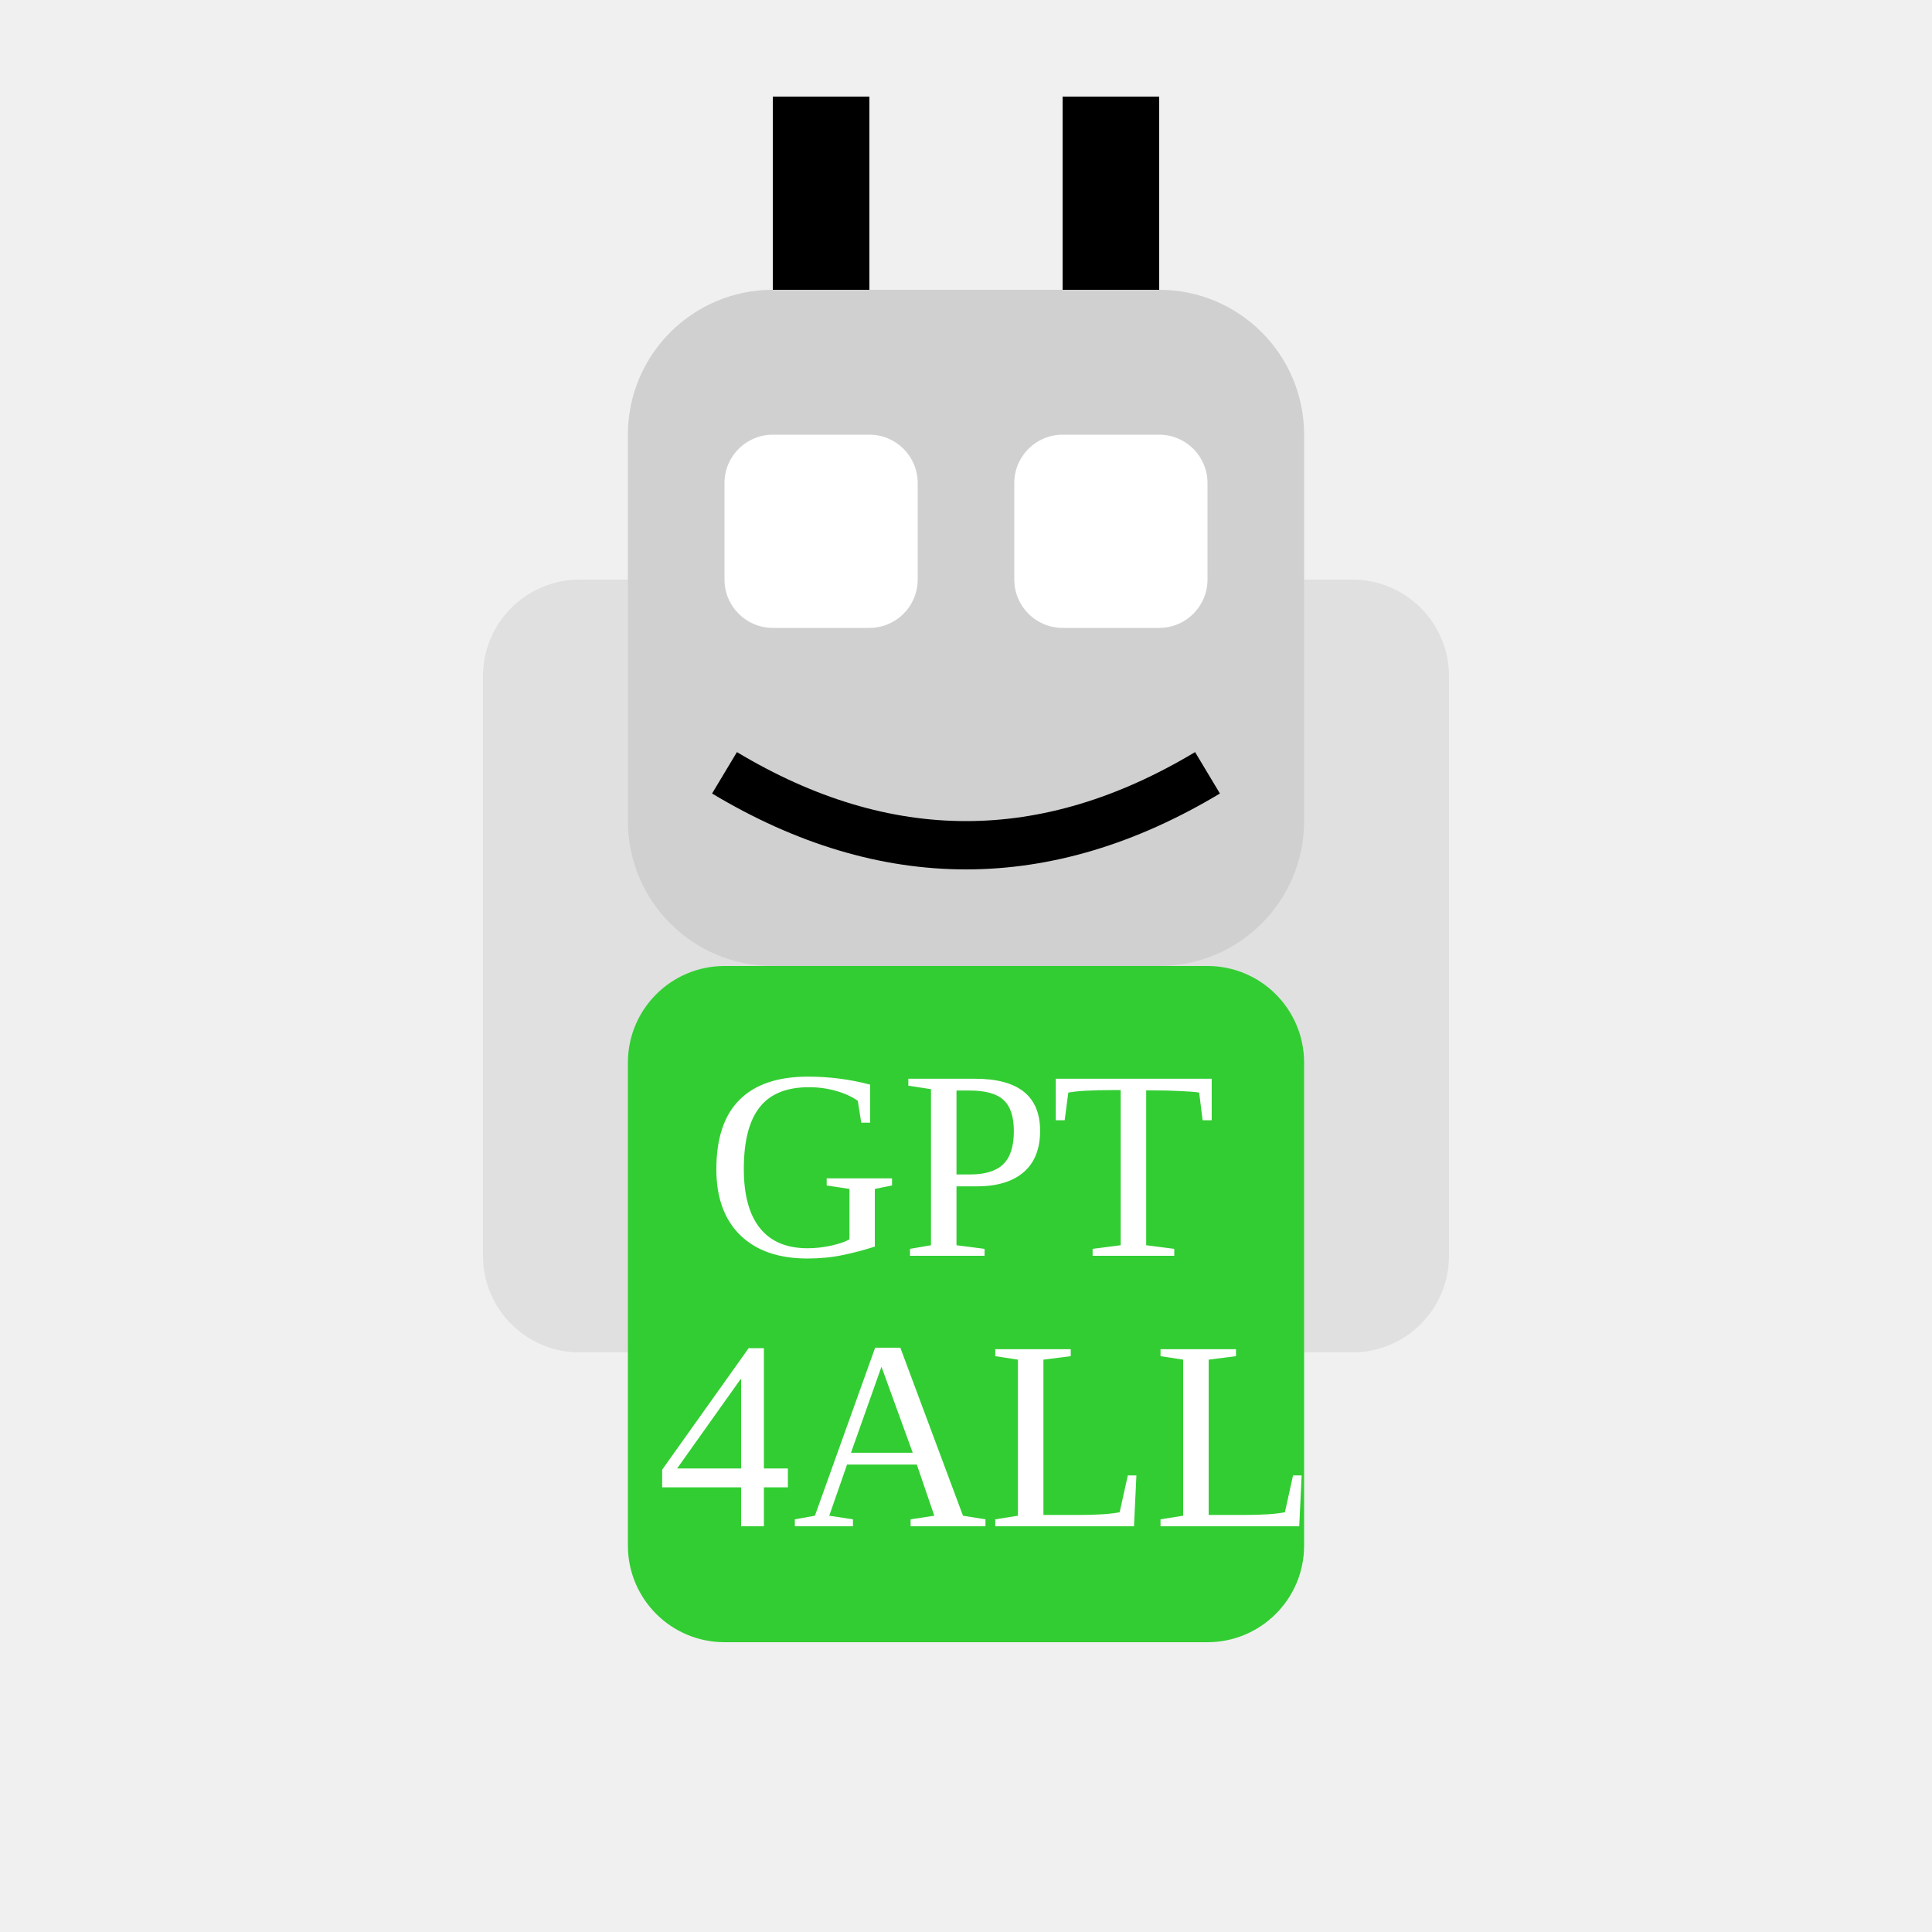
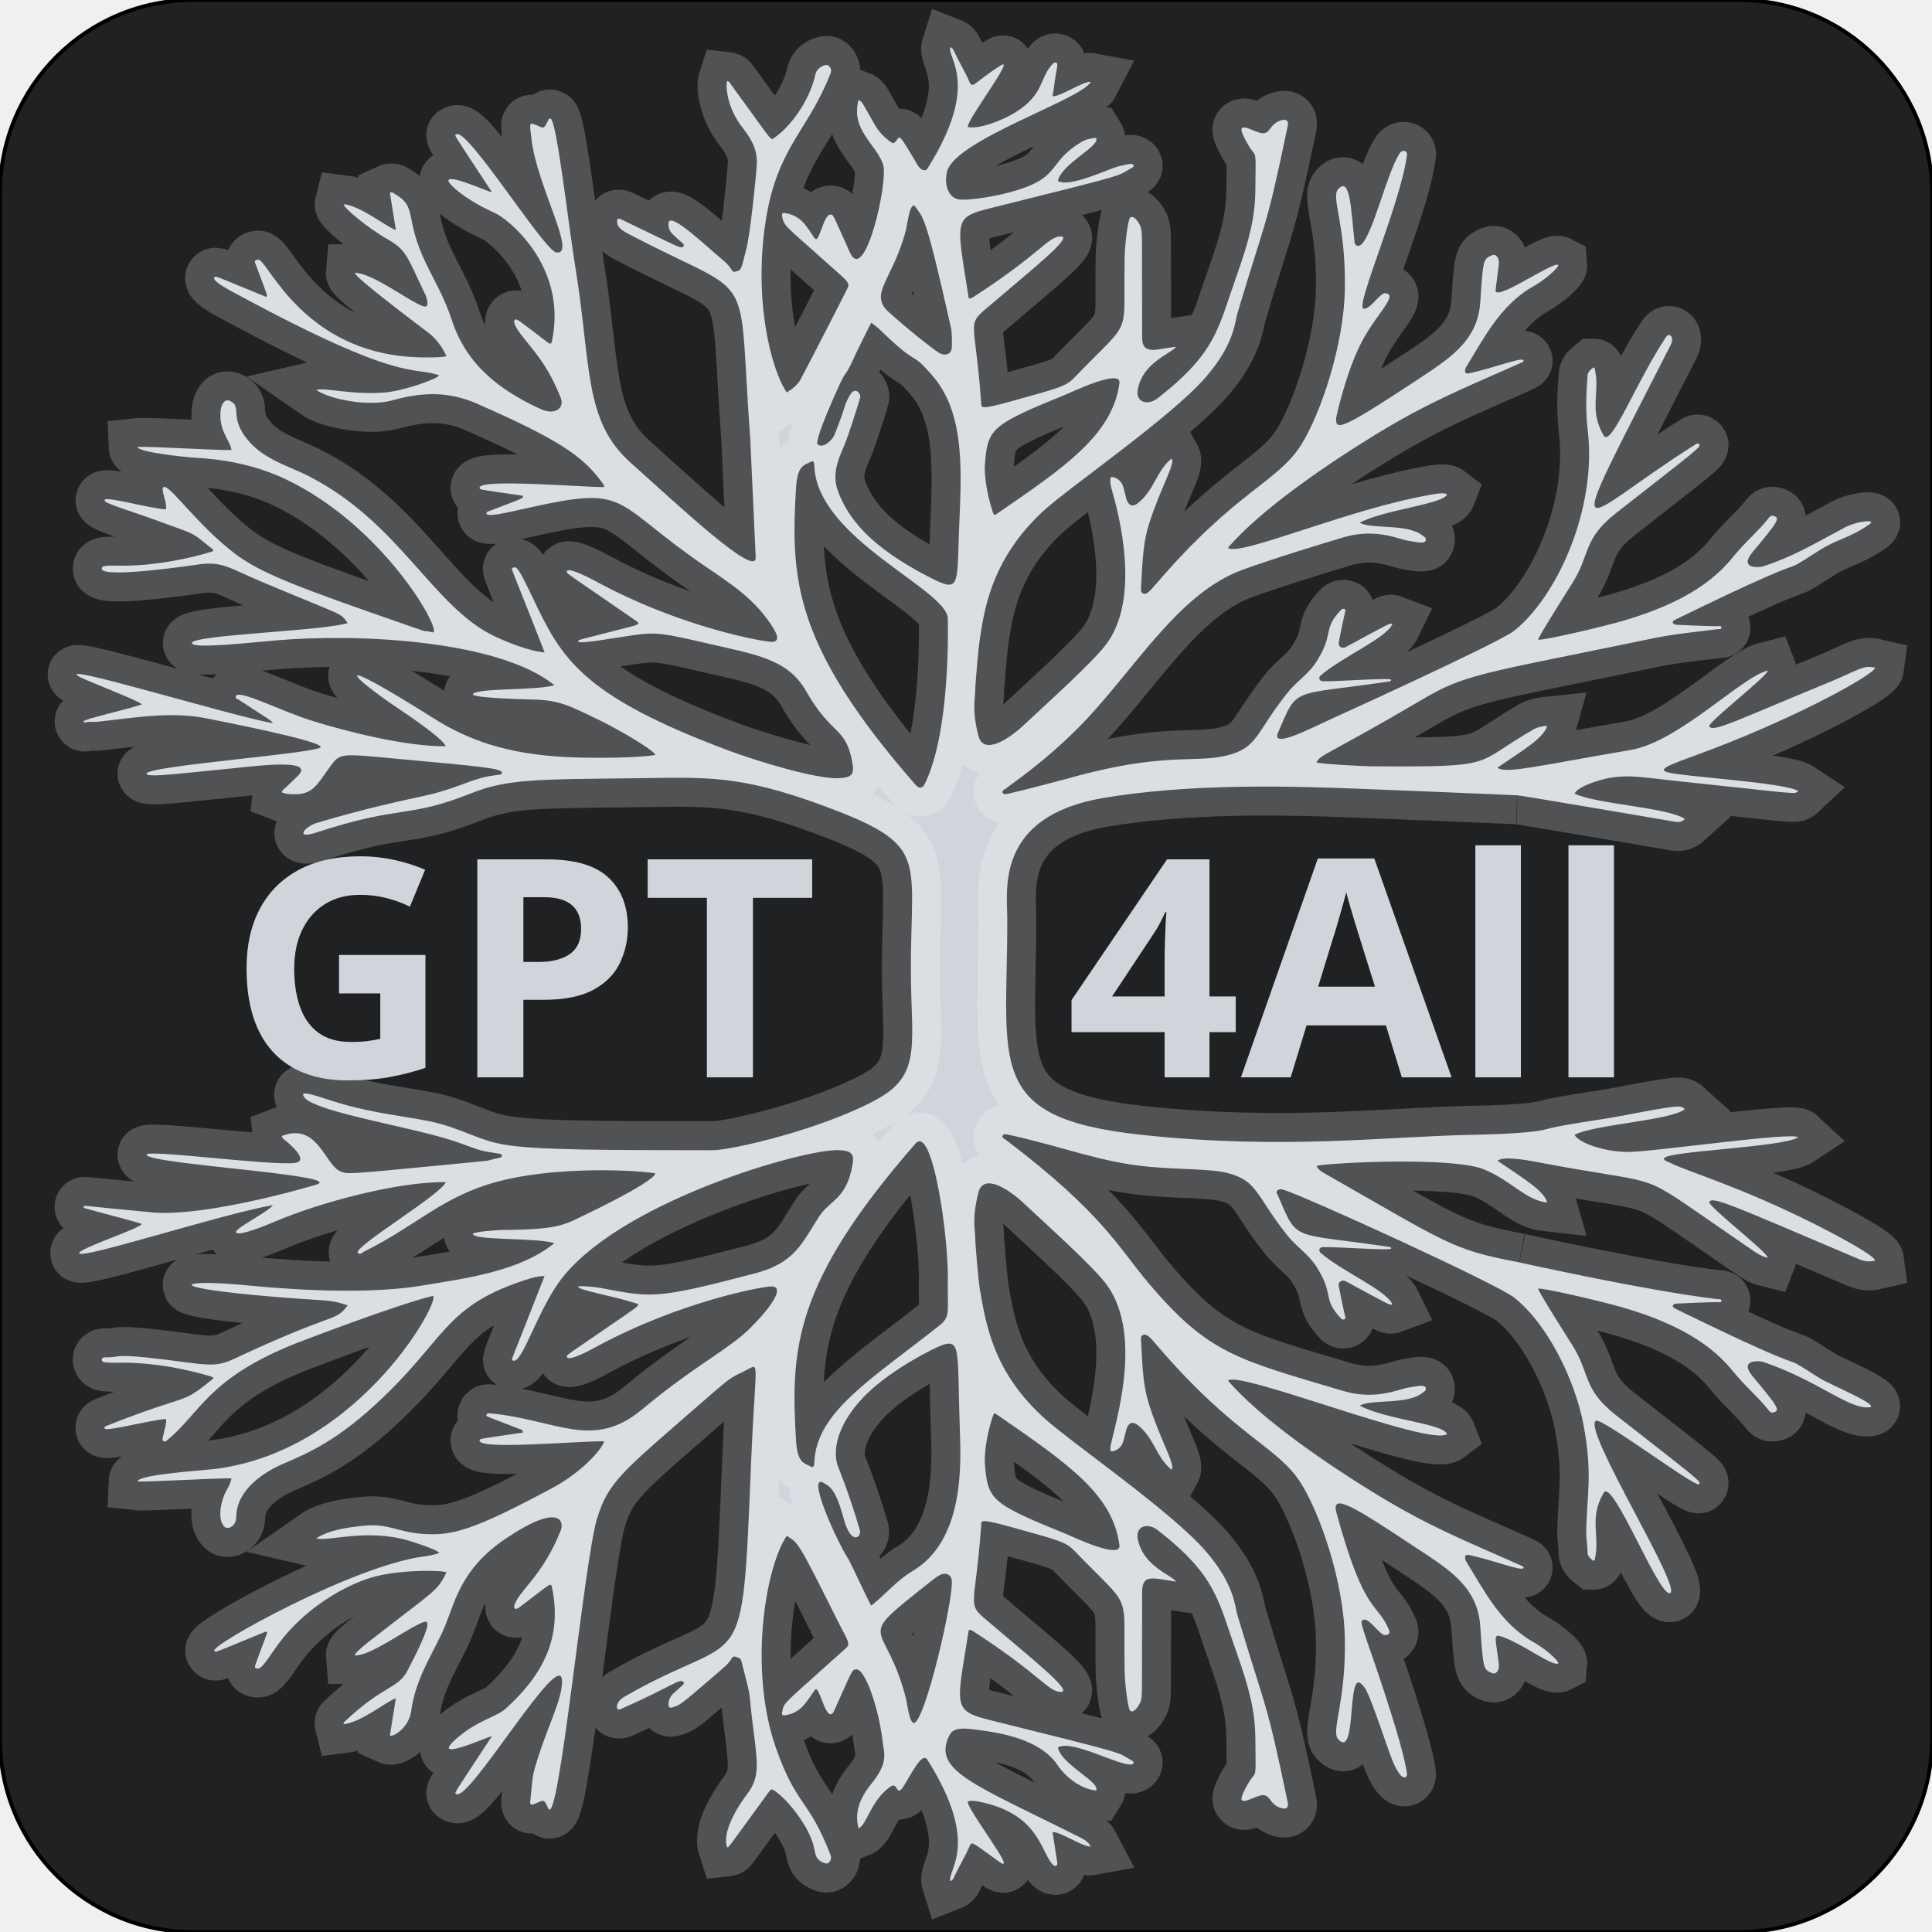
- <svg xmlns="http://www.w3.org/2000/svg" viewBox="0 0 200 200">
-   <rect x="50" y="60" width="100" height="80" fill="#E0E0E0" rx="10" ry="10" />
-   <rect x="65" y="30" width="70" height="70" fill="#D0D0D0" rx="15" ry="15" />
-   <rect x="75" y="45" width="20" height="20" fill="#FFFFFF" rx="5" ry="5" />
-   <rect x="105" y="45" width="20" height="20" fill="#FFFFFF" rx="5" ry="5" />
-   <path d="M75 80 Q100 95, 125 80" fill="none" stroke="#000000" stroke-width="5" />
-   <rect x="80" y="10" width="10" height="20" fill="#000000" />
-   <rect x="110" y="10" width="10" height="20" fill="#000000" />
-   <rect x="65" y="100" width="70" height="70" fill="#32CD32" rx="10" ry="10" />
-   <g transform="translate(68,130)">
-     <text x="5" y="0" font-size="28" fill="#FFFFFF">GPT</text>
-     <text x="0" y="28" font-size="28" fill="#FFFFFF">4ALL</text>
-   </g>
+ <svg xmlns="http://www.w3.org/2000/svg" viewBox="0 0 500 500" style="background: transparent">
+   <rect style="stroke: rgb(0, 0, 0); fill: rgb(32, 33, 35);" x="0" y="0" width="500" height="500" rx="50" ry="50" />
+   <path d="M 481.273 325.941 C 482.527 326.473 483.863 326.583 485.279 326.253 C 485.056 324.525 470.302 317.126 469.449 316.699 C 449.882 306.93 437.696 303.555 432.501 301.064 C 431.182 300.432 430.615 300.358 430.628 299.847 C 430.676 297.888 461.406 296.968 465.383 294.328 C 463.869 292.907 429.145 297.922 421.896 298.116 C 415.735 298.282 408.482 295.812 407.503 293.682 C 412.903 290.953 432.011 290.043 436.048 287.081 C 434.932 286.075 435.499 285.75 419.428 288.821 C 414.011 289.858 404.512 291.015 399.863 292.31 C 395.805 293.443 382.096 293.662 381.752 293.667 C 358.867 294.074 332.331 297.669 295.327 293.686 C 254.506 289.294 260.786 275.277 260.678 237.564 C 260.659 230.387 257.537 211.239 285.638 206.499 C 307.198 202.862 331.587 203.55 340.111 203.742 C 349.891 203.963 393.068 205.837 392.738 205.825 C 393.567 205.854 433.39 212.639 433.722 212.699 C 434.622 212.855 435.354 212.603 436.048 211.976 C 431.913 208.945 412.934 208.121 407.503 205.374 C 408.24 203.768 412.227 202.462 414.047 201.924 C 420.129 200.123 425.27 201.205 431.447 201.855 C 465.842 205.473 464.36 205.687 465.383 204.729 C 461.994 202.478 434.95 200.999 431.348 199.804 C 428.519 198.866 434.101 197.307 443.155 193.857 C 465.901 185.191 485.053 174.551 485.279 172.804 C 482.1 172.062 481.128 173.38 472.861 176.779 C 449.43 186.414 443.212 189.68 442.362 187.969 C 441.871 186.978 457.898 174.622 457.47 173.54 C 450.67 175.218 434.496 191.955 422.039 194.088 C 397.269 198.327 389.262 200.37 387.573 198.632 C 394.202 194.102 399.539 191.01 400.425 187.826 C 399.1 187.966 397.984 188.139 396.978 188.71 C 380.872 197.912 388.323 198.531 354.91 198.317 C 353.002 198.303 343.185 197.833 340.717 197.349 C 341.615 195.224 343.592 195.449 368.533 180.772 C 378.689 174.793 383.637 174.239 419.619 166.889 C 431.478 164.466 429.737 164.586 444.435 162.841 C 444.846 162.792 445.539 162.941 445.501 162.398 C 445.462 161.864 444.77 162.052 444.363 162.061 C 442.911 162.099 433.827 161.708 433.68 161.674 C 432.89 161.483 432.508 160.891 433.52 160.395 C 474.402 140.389 457.848 150.732 470.836 142.438 C 475.532 139.438 478.452 139.425 483.872 135.647 C 485.738 134.344 480.576 134.798 477.303 136.576 C 467.584 141.851 463.556 144.119 456.553 146.507 C 455.205 146.967 449.952 147.264 453.542 142.93 C 459.916 135.24 460.99 133.933 458.886 133.507 C 458.241 133.378 457.95 133.799 457.675 134.146 C 454.956 137.583 451.71 140.195 448.244 144.464 C 441.51 152.763 430.945 157.459 420.067 160.656 C 414.662 162.245 399.015 165.884 398.063 165.536 C 398.075 164.866 406.395 151.747 406.763 151.178 C 411.645 143.593 409.496 139.637 418.257 132.771 C 439.361 116.228 440.436 115.624 439.697 114.931 C 439.267 114.525 438.752 115.04 438.382 115.276 C 407.841 134.596 402.831 147.155 432.36 89.304 C 433.439 87.188 432.011 85.935 431.151 87.23 C 423.392 98.909 416.919 115.997 415.02 112.702 C 411.112 105.925 414.174 101.84 412.727 95.462 C 412.688 95.286 412.589 95.111 412.33 95.119 C 411.334 95.894 410.828 96.509 410.845 97.357 C 410.866 98.547 410.054 104.082 410.914 111.444 C 413.309 131.889 402.841 154.525 391.853 163.253 C 387.931 166.37 344.642 186.019 344.311 186.167 C 339.271 188.455 328.911 193.888 330.729 189.662 C 335.963 177.483 333.816 180.168 359.476 176.372 C 359.798 176.323 360.08 176.266 360 175.872 C 359.022 175.407 347.419 176.328 342.428 176.317 C 341.402 176.315 341.128 175.377 341.82 174.782 C 347.523 169.887 358.54 165.306 360.364 161.514 C 359.618 161.23 360.252 161.003 348.227 167.485 C 347.382 167.94 346.266 167.341 346.461 166.314 C 348.093 157.663 348.453 157.933 348.017 157.661 C 347.699 157.463 347.31 157.572 347.068 157.825 C 342.162 162.985 345.392 163.76 340.792 171.094 C 338.567 174.642 335.672 176.155 333.073 179.447 C 324.835 189.881 325.521 193.554 317.403 195.549 C 309.244 197.556 300.975 194.527 276.705 201.383 C 276.379 201.476 265.26 204.443 261.097 205.372 C 260.569 205.489 259.773 205.751 259.473 205.158 C 259.195 204.597 259.968 204.335 260.363 204.035 C 263.351 201.767 270.358 197.021 278.853 188.553 C 292.984 174.468 304.349 153.804 321.412 147.522 C 329.132 144.683 342.599 140.574 347.619 139.077 C 356.106 136.548 362.073 139.618 364.536 139.961 C 366.216 140.196 368.604 140.839 368.946 139.972 C 369.27 139.154 368.531 138.908 368.205 138.641 C 364.268 135.404 354.88 137.033 351.904 135.275 C 358.128 131.905 373.502 130.524 374.494 127.933 C 373.73 127.351 371.068 127.903 370.588 127.983 C 349.329 131.555 320.506 144.253 317.793 141.767 C 326.319 131.778 343.981 119.829 355.531 112.753 C 369.279 104.327 377.465 101.063 392.073 94.591 C 394.199 93.648 394.496 93.576 394.254 93.221 C 393.706 92.411 386.9 95.156 380.217 96.614 C 378.823 96.919 379.032 95.626 379.525 94.834 C 383.726 88.1 388.198 78.888 396.926 74.039 C 399.589 72.56 403.359 69.41 403.28 68.551 C 401.648 67.698 386.269 78.671 387.079 74.89 C 387.079 74.89 387.885 68.497 387.885 68.496 C 388.136 66.426 386.92 65.738 386.274 66.003 C 383.722 67.049 383.86 67.195 383.085 78.275 C 382.357 88.671 374.609 93.128 365.479 99.154 C 346.649 111.576 345.621 111.355 345.798 108.164 C 345.813 107.865 348.344 96.335 352.339 88.627 C 356.189 81.201 362.053 76.287 358.5 75.879 C 357.156 75.724 354.287 80.536 352.813 79.83 C 350.831 78.878 362.726 52.055 364.138 39.907 C 364.232 39.112 362.929 38.505 362.128 39.82 C 358.738 45.375 355.406 60.318 352.324 63.252 C 351.466 64.071 350.635 63.41 350.574 62.839 C 349.639 54.226 349.442 45.529 346.321 48.941 C 344.35 51.097 348.333 57.845 348.051 74.831 C 347.818 89.016 341.922 106.847 336.773 115.067 C 330.623 124.882 319.86 126.996 299.334 150.969 C 297.185 153.482 296.616 153.899 295.856 153.585 C 295.338 153.374 295.262 153.019 295.283 152.581 C 295.701 143.609 295.989 139.863 297.483 135.252 C 300.591 125.651 304.136 120.281 303.24 118.652 C 299.2 121.907 298.756 126.913 294.42 130.266 C 292.901 131.438 291.878 130.588 291.436 128.894 C 290.723 126.141 290.702 124.442 288.397 123.581 C 287.619 123.289 287.343 123.444 287.348 124.181 C 287.35 124.908 287.411 125.629 287.621 126.35 C 291.206 138.545 294.083 156.559 286.165 166.895 C 282.53 171.639 271.179 181.821 264.965 187.641 C 261.026 191.332 254.551 195.513 253.238 190.497 C 251.499 183.87 252.355 180.791 252.368 179.097 C 252.388 176.699 253.338 166.77 253.546 165.589 C 254.571 159.688 255.724 145.14 270.409 131.897 C 277.19 125.779 302.945 108.03 311.917 97.764 C 319.479 89.109 319.581 83.319 320.211 81.203 C 327.661 56.131 327.453 60.517 333.274 32.542 C 333.544 31.245 332.879 30.715 331.499 31.149 C 327.899 32.283 329.111 35.602 325.246 34.081 C 322.312 32.923 321.899 32.725 321.354 33.264 C 320.818 33.791 323.239 38.116 324.159 39.154 C 325.184 40.308 324.947 40.654 324.881 49.14 C 324.825 56.052 323.376 61.991 320.06 71.312 C 315.198 84.972 314.891 91.111 299.666 103.017 C 296.932 105.158 293.841 104.041 294.458 100.778 C 295.812 93.578 303.483 91.372 304.339 89.722 C 298.863 90.566 298.683 90.681 297.637 90.491 C 295.841 90.163 295.59 88.933 295.584 87.015 C 295.527 59.467 295.637 60.516 295.279 59.023 C 294.866 57.299 292.817 55.031 292.253 56.767 C 291.77 58.257 291.125 63.183 291.057 66.56 C 290.616 88.208 293.532 81.632 277.977 97.79 C 275.708 100.144 273.295 100.604 261.733 103.847 C 253.35 106.197 254.011 105.415 253.937 104.388 C 252.276 80.57 249.379 84.891 257.521 77.916 C 267.701 69.191 278.114 60.969 274.387 61.187 C 271.081 61.379 269.378 65.558 251.913 76.865 C 251.581 77.08 251.268 77.298 250.717 77.215 C 247.511 56.812 246.57 56.298 256.485 53.833 C 294.082 44.487 288.723 45.738 293.042 43.358 C 293.747 42.969 293.245 42.455 292.807 42.408 C 292.437 42.368 292.109 42.479 289.753 42.979 C 287.113 43.54 276.89 48.688 273.77 46.821 C 274.754 42.317 284.947 37.758 283.643 35.679 C 282.313 35.796 280.993 36.068 279.852 36.75 C 271.272 41.871 274.603 45.632 263.487 49.138 C 257.74 50.95 251.314 51.745 248.793 51.674 C 244.894 51.562 244.378 46.856 245.141 44.259 C 247.558 36.05 279.949 25.729 282.277 21.195 C 280.518 20.865 273.729 25.436 272.407 24.843 C 272.775 23 272.88 21.188 273.225 19.395 C 273.769 16.581 273.733 16.404 273.372 16.234 C 272.762 15.947 272.379 16.595 271.91 17.163 C 269.187 20.445 269.888 24.52 263.149 28.849 C 259.084 31.463 252.819 33.558 250.447 32.839 C 250.215 31.077 262.854 14.487 259.055 16.887 C 252.037 21.324 251.769 23.181 250.881 21.14 C 249.737 18.501 248.196 16.031 246.98 13.425 C 246.774 12.984 246.627 12.48 245.961 12.217 C 245.051 15.123 253.819 21.712 240.031 43.603 C 239.44 44.542 238.176 43.86 237.612 42.919 C 232.463 34.313 233.029 35.127 231.962 36.388 C 231.281 37.192 231.156 37.219 230.296 36.588 C 228.714 35.427 227.413 34.043 226.466 32.402 C 223.15 26.687 223.243 26.288 222.195 25.89 C 220.098 33.621 226.787 37.311 228.528 42.534 C 229.983 46.891 223.827 73.867 219.976 65.374 C 215.429 55.342 215.752 55.54 214.91 55.529 C 213.266 55.506 212.252 61.615 211.224 61.909 C 210.675 61.766 210.293 60.626 208.314 58.099 C 207.101 56.551 205.452 55.55 203.384 55.176 C 202.48 55.012 202.262 55.213 202.423 56.024 C 202.946 58.662 203.195 58.319 213.99 68.027 C 219.238 72.745 220.211 73.115 219.205 74.855 C 219.205 74.855 212.735 87.659 207.269 98.053 C 206.447 99.612 205.131 100.611 203.61 101.577 C 199.505 95.528 194.934 77.496 198.206 56.882 C 201.202 37.988 209.178 33.857 214.976 18.911 C 215.266 18.164 215.003 17.575 214.48 17.02 C 213.842 16.344 211.438 17.401 211.047 19.186 C 209.483 26.349 204.374 32.877 200.551 35.545 C 199.265 36.441 200.547 37.395 189.182 21.885 C 188.931 21.537 188.782 21.045 188.158 20.974 C 187.777 22.145 188.054 27.805 192.17 33.037 C 194.594 36.118 196.071 38.897 195.848 42.666 C 195.658 45.914 194.169 60.386 193.212 64.174 C 191.644 70.377 191.915 69.817 190.261 70.308 C 189.217 70.618 189.828 69.526 186.824 67.075 C 183.04 63.985 173.247 54.51 173.026 57.721 C 172.869 59.997 174.035 60.532 176.539 62.849 C 176.772 63.066 177.145 63.272 176.912 63.652 C 176.352 64.564 176.386 64.255 162.26 57.504 C 160.481 56.652 159.716 56.094 159.698 57.215 C 159.666 59.222 161.474 59.929 165.017 61.758 C 196.283 77.89 190.81 68.401 194.157 113.435 C 194.157 113.435 195.576 144.255 195.576 144.255 C 195.795 149.94 174.564 129.845 163.295 119.827 C 150.932 108.837 153.124 94.854 148.836 68.731 C 147.152 58.494 144.073 31.097 142.476 30.683 C 142.004 30.562 141.918 31.057 141.421 32.022 C 140.536 33.732 140.272 32.839 138.261 32.162 C 136.886 31.702 137.123 32.239 137.527 35.871 C 138.889 48.109 149.435 66.037 143.999 65.348 C 140.85 64.951 120.919 32.894 118.072 34.772 C 117.573 35.102 116.82 33.767 127.316 49.735 C 125.687 49.416 116.944 45.328 116.072 46.597 C 115.613 47.26 120.123 51.61 128.299 55.231 C 131.013 56.436 146.838 68.465 142.9 87.998 C 142.674 89.129 142.491 89.182 141.544 88.467 C 133.664 82.506 133.839 82.426 133.277 82.775 C 132.298 83.389 134.824 86.598 135.417 87.33 C 138.964 91.715 142.052 95.259 145.137 103.016 C 146.113 105.472 143.79 107.633 139.908 105.856 C 128.767 100.766 120.587 93.996 116.99 82.983 C 115.007 76.91 112.192 72.251 110.25 68.19 C 104.355 55.873 108.361 53.72 101.89 50.007 C 101.65 49.867 101.395 49.662 100.898 49.889 C 101.402 53.006 101.913 56.176 102.454 59.548 C 100.08 58.755 93.543 53.384 88.952 52.829 C 88.735 53.689 95.48 59.193 100.089 61.796 C 105.366 64.778 105.24 66.234 110.175 76.471 C 110.316 76.768 111.431 79.882 109.552 79.269 C 106.02 78.121 96.335 70.555 91.832 70.631 C 91.74 71.717 108.351 84.205 110.693 85.973 C 112.919 87.65 114.392 89.752 115.54 92.117 C 114.882 92.621 109.029 92.495 108.176 92.469 C 81.131 91.613 71.111 71.399 67.722 67.787 C 67.33 67.369 66.942 67.01 66.328 67.295 C 65.683 67.597 66.044 68.067 66.196 68.483 C 69.389 77.118 69.325 76.476 68.847 76.827 C 55.363 71.309 55.855 71.322 55.468 71.817 C 54.749 72.741 60.154 75.502 60.81 75.858 C 104.333 99.436 106.573 94.668 113.667 97.13 C 113.27 98.028 104.472 101.211 99.442 101.588 C 90.75 102.241 84.582 100.26 81.836 100.906 C 85.452 103.434 95.478 105.296 101.547 103.606 C 108.927 101.55 115.815 101.117 123.473 104.48 C 144.227 113.597 150.718 117.922 155.682 124.698 C 155.974 125.099 156.371 125.462 156.317 126.054 C 150.124 126.054 124.18 123.844 124.121 126.199 C 124.105 126.784 123.755 126.598 135.317 128.302 C 135.387 129.049 135.828 128.723 126.477 132.309 C 126.146 132.438 125.781 132.519 125.931 132.964 C 126.316 134.089 133.696 131.995 141.888 130.331 C 162.724 126.1 159.718 131.001 182.595 146.623 C 188.731 150.811 195.848 155.249 200.353 162.942 C 201.253 164.482 201.7 166.028 199.78 166.127 C 198.485 166.195 177.122 162.797 154.555 150.631 C 145.431 145.713 146.584 148.135 146.925 148.404 C 148.188 149.398 147.24 148.703 164.765 160.783 C 165.877 161.549 164.716 161.795 161.754 162.56 C 148.999 165.856 149.597 165.51 149.619 166.047 C 150.297 166.735 158.051 165.192 164.524 164.3 C 170.045 163.539 172.319 164.031 182.691 166.432 C 195.434 169.383 203.837 170.451 208.613 178.859 C 215.393 190.784 218.979 187.794 220.65 197.74 C 221.113 200.491 220.283 201.226 217.201 201.394 C 211.017 201.733 194.686 196.522 188.895 194.363 C 150.141 179.917 145.257 170.21 137.884 154.726 C 134.153 146.894 133.701 146.474 132.715 146.954 C 132.122 147.241 131.92 145.696 140.947 168.848 C 137.221 168.593 131.26 166.216 128.129 164.735 C 111.895 157.066 103.592 135.232 79.669 123.107 C 74.653 120.565 68.467 118.981 64.265 114.035 C 59.096 107.957 62.86 105.177 59.404 103.714 C 58.094 103.162 57.284 104.74 57.126 106.048 C 56.486 111.422 59.349 113.542 59.924 116.46 C 56.024 116.581 37.87 115.426 35.61 115.672 C 35.664 117.065 48.473 118.307 49.135 118.356 C 52.505 118.617 63.13 118.854 74.038 124.067 C 99.934 136.442 115.05 164.414 111.881 163.642 C 108.271 162.759 112.896 164.423 105.31 161.782 C 77.333 152.039 67.558 148.481 60.591 143.123 C 50.855 135.637 43.941 125.409 42.378 126.041 C 41.387 126.442 43.41 130.288 42.92 131.83 C 38.125 131.466 27.516 128.389 27.083 129.366 C 26.691 130.259 31.579 131.38 43.521 135.768 C 50.841 138.457 49.597 137.74 54.856 142.019 C 55.034 142.165 55.287 142.265 55.185 142.586 C 54.635 142.939 42.486 146.606 31.042 146.387 C 26.87 146.308 26.35 146.482 26.344 147.174 C 26.322 149.816 50.078 146.266 51.507 146.062 C 57.568 145.188 59.751 147.215 67.577 150.505 C 90.24 160.026 87.774 158.381 89.996 161.245 C 83.329 163.325 49.717 164.305 49.657 166.416 C 49.611 168.015 64.663 166.301 71.7 165.708 C 93.19 163.894 129.14 165.745 143.47 177.316 C 138.971 178.796 122.77 177.952 122.354 179.722 C 123.021 180.725 136.518 180.993 138.551 181.059 C 144.867 181.266 147.5 182.673 155.49 186.565 C 159.968 188.75 169.356 194.156 169.605 195.4 C 162.257 196.45 149.228 196.078 146.335 195.925 C 131.243 195.121 121.22 191.568 112.271 185.925 C 84.662 168.514 90.045 174.598 103.306 183.51 C 104.867 184.558 114.719 191.146 115.355 193.123 C 105.099 193.251 89.506 189.266 80.817 186.556 C 72.753 184.041 62.063 178.463 61.094 180.084 C 60.708 180.732 61.41 180.847 61.761 181.078 C 69.853 186.387 69.887 186.161 70.638 187.179 C 59.552 185.199 12.467 170.791 20.816 175.282 C 22.776 176.336 36.711 181.631 36.657 182.316 C 33.037 183.593 21.581 186.119 21.626 186.702 C 21.641 186.913 21.861 187.04 22.055 186.985 C 23.186 186.669 24.352 186.896 25.497 186.77 C 35.132 185.696 44.6 184.058 53.589 185.943 C 55.376 186.317 83.115 191.637 82.981 193.337 C 82.862 194.905 37.757 198.206 37.916 200.238 C 38.003 201.354 47.811 200.007 56.866 199.185 C 64.65 198.479 82.04 195.863 77.067 200.806 C 72.951 204.899 73.014 204.393 72.937 205.068 C 74.374 205.628 75.824 205.616 77.282 205.505 C 80.994 205.219 82.169 202.969 85.33 198.557 C 88.089 194.705 88.013 195.016 103.852 196.475 C 124.898 198.412 130.05 198.839 129.888 200.068 C 129.819 200.616 129.251 200.379 126.394 200.908 C 121.654 201.785 117.839 204.204 109.74 205.973 C 104.354 207.153 94.794 209.145 82.057 212.946 C 78.776 213.925 76.222 217.295 81.729 215.498 C 104.482 208.071 105.014 212.025 121.922 205.306 C 131.374 201.552 138.808 201.71 164.922 201.406 C 182.297 201.204 191.113 200.373 213.161 208.55 C 242.806 219.544 234.704 221.959 235.86 258.277 C 236.299 272.089 237.11 278.871 227.119 284.4 C 213.197 292.106 189.575 297.678 184.384 297.679 C 123.471 297.694 131.731 296.883 116.266 291.554 C 109.444 289.205 101.829 289.167 90.111 286.136 C 83.96 284.545 76.869 281.381 78.748 283.973 C 81.566 287.864 107.854 291.856 118.311 295.579 C 124.594 297.816 124.016 297.809 129.215 298.572 C 130.205 298.718 130.064 299.476 129.306 299.629 C 123.955 300.726 130.755 299.958 113.854 301.598 C 90.347 303.877 90.246 303.834 88.479 303.311 C 84.079 302.013 82.496 290.274 72.937 293.987 C 73.008 294.617 73.572 294.916 73.984 295.253 C 76.41 297.235 79.57 300.539 76.327 300.96 C 70.256 301.753 38.024 297.421 37.916 298.818 C 37.727 301.251 90.075 304.1 81.813 306.588 C 77.235 307.966 53.465 314.683 39.966 313.82 C 38.795 313.744 22.055 312.07 22.055 312.07 C 21.697 311.97 21.313 312.503 22.01 312.704 C 25.327 313.658 34.794 316.083 36.657 316.74 C 36.743 317.784 20.153 323.166 20.493 324.335 C 20.987 326.025 56.721 314.363 70.638 311.878 C 69.183 313.848 60.495 317.967 61.094 318.972 C 61.787 320.133 70.08 316.606 71.392 316.046 C 82.804 311.196 102.924 305.777 115.355 305.933 C 114.35 309.045 91.295 322.73 92.609 324.259 C 93.152 324.891 93.841 324.094 94.394 323.818 C 108.082 317.007 114.369 309.731 128.556 305.862 C 142.211 302.139 161.52 302.501 169.604 303.654 C 169.11 306.117 149.814 315.173 148.41 315.833 C 144.33 317.751 140.203 318.226 129.67 318.326 C 128.987 318.332 122.764 318.716 122.354 319.333 C 122.773 321.124 138.895 320.235 143.468 321.739 C 134.41 329.054 120.711 330.809 109.063 332.728 C 92.002 335.538 68.107 333.035 62.566 332.525 C 47.382 331.133 42.146 332.935 65.74 335.149 C 85.671 337.022 83.986 335.936 89.996 337.812 C 86.44 342.386 87.894 338.88 60.407 351.746 C 54.958 354.296 52.641 352.879 37.933 351.317 C 29.434 350.415 30.492 351.429 27.141 351.272 C 26.07 351.221 26.042 352.433 27.125 352.562 C 30.338 352.947 32.608 352.192 41.246 353.328 C 47.609 354.165 54.683 356.147 55.185 356.47 C 55.287 356.792 55.034 356.89 54.856 357.036 C 46.495 363.84 49.726 360.29 28.407 368.68 C 27.268 369.127 26.864 369.188 27.083 369.688 C 27.47 370.567 38.717 367.543 42.918 367.226 C 43.219 368.171 42.814 368.677 42.072 372.312 C 41.927 373.024 42.59 373.256 43.07 372.873 C 51.739 365.969 53.565 356.814 76.504 347.69 C 78.51 346.893 102.677 337.66 111.88 335.415 C 115.079 334.633 94.054 375.102 56.031 380.116 C 52.981 380.517 35.681 381.593 35.61 383.385 C 37.617 383.602 56.501 382.488 59.924 382.596 C 59.703 383.726 59.216 384.67 58.692 385.59 C 56.956 388.654 56.225 393.543 58.175 395.194 C 59.014 395.906 61.144 395.015 61.146 392.555 C 61.152 386.657 66.385 382.098 72.113 379.357 C 75.991 377.503 84.294 374.911 95.245 365.22 C 116.139 346.729 113.898 337.968 137.571 330.753 C 138.613 330.434 139.687 330.293 140.943 330.206 C 131.881 353.45 132.191 351.847 132.713 352.1 C 135.021 353.22 138.711 340.23 144.58 331.95 C 159.239 311.274 208.271 297.172 217.198 297.661 C 220.282 297.829 221.113 298.564 220.65 301.314 C 219.115 310.438 214.731 310.568 211.977 314.84 C 207.58 321.661 205.758 326.821 195.465 329.527 C 169.199 336.432 168.588 335.791 155.086 333.258 C 154.512 333.149 150.01 332.609 149.619 333.007 C 149.582 333.879 158.47 335.33 164.619 337.31 C 166.115 337.793 165.815 337.535 148.559 349.437 C 146.767 350.674 146.52 350.897 146.757 351.253 C 147.495 352.368 153.275 349.112 154.553 348.422 C 176.22 336.741 197.767 332.82 199.776 332.928 C 204.394 333.168 195.696 342.546 192.27 345.437 C 186.34 350.439 178.543 354.436 166.212 364.727 C 153.272 375.523 143.996 367.31 126.66 365.762 C 126.346 365.734 126.044 365.759 125.931 366.091 C 125.731 366.681 125.533 366.321 134.232 369.745 C 134.696 369.928 135.389 369.942 135.315 370.754 C 123.709 372.464 124.105 372.281 124.121 372.854 C 124.18 375.239 148.418 373 156.315 373 C 156.412 374.094 151.408 380.563 142.974 385.077 C 122.583 395.994 117.149 397.507 109.451 396.975 C 102.834 396.517 100.766 394.269 94.437 394.834 C 90.531 395.183 84.98 395.947 81.835 398.148 C 85.371 398.979 94.633 395.545 105.587 398.666 C 106.616 398.961 113.265 401.018 113.664 401.924 C 112.315 402.395 110.903 402.645 109.514 402.833 C 91.405 405.272 54.336 425.788 55.467 427.238 C 55.855 427.734 55.438 427.713 68.844 422.228 C 69.278 422.544 69.068 422.8 68.977 423.047 C 65.696 431.936 65.664 431.449 66.328 431.758 C 67.671 432.382 69.295 429.169 72.201 425.258 C 78.955 416.17 89.764 409.758 97.607 407.863 C 104.735 406.139 114.849 406.409 115.54 406.938 C 113.157 411.848 112.492 411.579 97.477 423.295 C 96.15 424.331 91.76 427.595 91.83 428.423 C 95.887 428.492 103.646 422.589 108.611 420.218 C 110.811 419.169 112.762 418.325 105.519 432.239 C 102.918 437.239 99.387 435.909 89.138 445.602 C 89.002 445.731 88.864 445.879 88.952 446.225 C 93.658 445.657 99.951 440.344 102.454 439.507 C 101.913 442.877 101.401 446.05 100.896 449.166 C 101.858 449.604 105.861 446.975 106.405 442.889 C 107.619 433.783 112.52 427.334 115.264 420.597 C 117.811 414.34 119.41 405.85 131.039 398.088 C 145.122 388.689 145.965 393.957 145.137 396.041 C 140.476 407.767 134.543 411.419 133.183 415.278 C 132.791 416.393 133.482 416.681 134.356 416.022 C 142.971 409.529 142.551 409.322 142.9 411.058 C 145.487 423.878 140.577 433.367 130.89 442.193 C 128.556 444.322 123.579 445.153 118.162 449.928 C 110.828 456.394 125.884 449.6 127.316 449.322 C 116.883 465.193 117.563 463.947 118.072 464.284 C 121.388 466.469 145.127 426.003 145.443 434.945 C 145.622 439.938 141.308 447.316 138.317 457.902 C 137.667 460.202 137.483 464.161 137.227 466.186 C 137.05 467.61 138.176 466.911 139.483 466.361 C 140.898 465.765 140.881 465.905 141.909 468.034 C 144.571 473.535 151.102 404.438 154.478 393.132 C 157.378 383.428 161.249 380.724 181.519 363.055 C 190.767 354.993 188.675 356.966 194.257 354.011 C 196.522 352.81 195.346 355.175 194.384 378.36 C 191.957 436.942 193.063 420.847 161.509 439.174 C 159.119 440.563 159.33 442.895 160.52 442.368 C 174.305 436.284 176.103 434.084 176.912 435.404 C 177.207 435.885 176.779 435.897 174.089 438.44 C 172.889 439.574 172.426 442.367 173.905 441.903 C 176.137 441.201 175.901 441.359 183.987 434.436 C 187.671 431.281 188.335 430.747 189.172 429.495 C 189.404 429.141 189.602 428.551 190.261 428.749 C 190.905 428.939 191.651 429.047 191.856 429.83 C 194.798 441.171 193.474 435.885 194.933 447.249 C 196.115 456.437 196.501 459.52 193.953 463.479 C 193.681 463.903 186.442 472.843 188.158 478.081 C 188.715 478.018 187.788 479.097 198.681 464.154 C 199.625 462.858 199.709 462.923 200.554 463.509 C 204.172 466.037 209.299 472.746 210.535 477.592 C 211.179 480.115 210.862 481.332 213.682 482.262 C 214.434 482.509 215.406 481.254 214.976 480.145 C 209.197 465.252 206.215 467.695 200.83 452.416 C 193.73 432.263 198.015 405.726 203.61 397.478 C 206.602 399.379 206.318 398.484 216.541 418.988 C 219.506 424.935 220.294 425.315 218.793 426.667 C 202.568 441.292 202.946 440.401 202.423 443.035 C 202.262 443.844 202.48 444.044 203.386 443.88 C 207.306 443.172 208.526 440.699 210.688 437.62 C 210.824 437.426 210.939 437.222 211.224 437.147 C 212.363 437.474 214.101 446.66 215.915 442.651 C 220.689 432.097 220.394 432.176 221.552 432.033 C 223.834 431.753 227.338 441.772 228.387 450.413 C 228.822 453.987 229.979 456.078 225.566 461.567 C 222.878 464.907 220.975 468.672 222.195 473.166 C 224.291 472.37 225.285 466.139 230.295 462.468 C 232.595 460.781 231.778 465.621 233.954 462.11 C 236.114 458.62 238.682 453.312 240.029 455.451 C 253.882 477.446 245.056 483.953 245.96 486.839 C 246.627 486.577 246.774 486.072 246.978 485.63 C 248.193 483.023 249.735 480.554 250.881 477.917 C 251.556 476.362 251.396 476.695 258.587 481.819 C 263.863 485.575 250.178 468.251 250.445 466.218 C 251.268 465.968 252.153 466.037 253.009 466.198 C 268.936 469.237 269.164 479.04 272.452 482.55 C 272.999 483.134 273.746 482.967 273.625 482.095 C 273.625 482.095 272.407 474.22 272.404 474.213 C 273.693 473.636 280.558 478.183 282.275 477.862 C 281.701 476.745 280.718 476.128 279.667 475.599 C 252.073 461.702 241.057 458.287 245.736 449.057 C 246.83 446.903 249.473 447.219 253.723 447.778 C 261.565 448.811 269.84 450.995 273.758 456.896 C 275.582 459.642 279.554 463.019 283.643 463.376 C 284.964 461.27 274.762 456.782 273.769 452.235 C 277.4 450.062 289.425 457.002 292.807 456.647 C 293.246 456.602 293.742 456.086 293.04 455.699 C 288.72 453.314 294.061 454.564 256.484 445.224 C 246.249 442.68 247.576 441.817 250.717 421.84 C 251.267 421.756 251.577 421.974 251.912 422.191 C 269.105 433.321 271.152 437.681 274.387 437.869 C 278.222 438.093 266.919 429.196 257.519 421.141 C 249.383 414.171 252.27 418.529 253.937 394.668 C 254.009 393.656 253.26 392.833 261.733 395.211 C 273.266 398.446 275.702 398.907 277.975 401.266 C 293.529 417.421 290.616 410.849 291.056 432.497 C 291.124 435.885 291.773 440.813 292.253 442.29 C 292.82 444.028 294.866 441.753 295.278 440.033 C 295.626 438.586 295.527 439.88 295.584 412.041 C 295.595 407.314 298.141 408.376 304.336 409.335 C 303.478 407.679 295.811 405.476 294.456 398.276 C 293.84 395.015 296.928 393.901 299.666 396.041 C 314.824 407.894 315.145 413.942 320.059 427.744 C 323.377 437.072 324.825 443.014 324.881 449.918 C 324.946 458.422 325.176 458.754 324.157 459.902 C 323.236 460.944 320.821 465.267 321.353 465.793 C 321.918 466.349 322.374 466.106 325.246 464.976 C 329.112 463.453 327.895 466.772 331.496 467.906 C 332.879 468.342 333.542 467.811 333.274 466.514 C 327.455 438.558 327.646 442.881 320.211 417.852 C 319.58 415.736 319.486 409.955 311.915 401.291 C 302.9 390.975 277.246 373.326 270.409 367.158 C 257.157 355.209 255.223 343.11 253.545 333.467 C 253.335 332.273 252.385 322.355 252.368 319.96 C 252.355 318.268 251.499 315.182 253.238 308.559 C 254.551 303.543 261.026 307.724 264.964 311.413 C 271.266 317.321 282.509 327.394 286.163 332.161 C 296.836 346.089 287.366 371.936 287.347 374.874 C 287.342 375.611 287.619 375.767 288.397 375.475 C 290.701 374.614 290.722 372.915 291.435 370.161 C 291.872 368.484 292.885 367.606 294.416 368.791 C 298.774 372.159 299.173 377.129 303.24 380.403 C 304.136 378.776 300.599 373.439 297.481 363.803 C 295.963 359.116 295.694 355.298 295.282 346.473 C 295.26 346.038 295.338 345.684 295.855 345.471 C 296.851 345.06 297.971 346.493 299.334 348.086 C 319.869 372.073 330.617 374.161 336.771 383.989 C 341.411 391.397 347.8 409.045 348.051 424.224 C 348.325 440.795 344.385 447.998 346.32 450.113 C 351.197 455.444 348.532 432.194 352.324 435.804 C 353.566 436.987 353.96 437.324 359.339 452.902 C 362.591 462.331 364.228 459.905 364.137 459.148 C 363.222 451.275 353.763 424.702 353.86 424.998 C 352.138 419.79 352.069 419.582 352.813 419.225 C 354.287 418.518 357.158 423.333 358.5 423.179 C 359.544 423.057 359.825 422.622 359.422 421.685 C 356.311 414.469 353.121 418.07 345.859 391.436 C 344.395 386.06 350.989 390.344 365.476 399.9 C 374.614 405.93 382.356 410.382 383.084 420.782 C 383.87 431.997 383.799 432.039 386.273 433.053 C 386.92 433.318 388.135 432.627 387.884 430.56 C 387.053 423.776 386.284 422.73 388.779 423.599 C 394.144 425.462 401.737 431.31 403.279 430.504 C 403.361 429.606 399.475 426.434 396.925 425.017 C 388.196 420.166 383.722 410.952 379.523 404.223 C 379.037 403.445 378.811 402.134 380.216 402.441 C 386.984 403.918 393.702 406.65 394.253 405.835 C 394.495 405.479 394.197 405.406 392.071 404.466 C 377.63 398.068 369.323 394.759 355.529 386.303 C 343.984 379.228 326.325 367.286 317.792 357.288 C 320.726 354.6 370.103 374.472 374.493 371.123 C 373.44 368.378 358.561 367.385 351.902 363.78 C 354.872 362.026 364.273 363.647 368.204 360.415 C 368.527 360.148 369.268 359.902 368.944 359.083 C 368.602 358.217 366.205 358.863 364.535 359.094 C 362.074 359.436 356.103 362.508 347.618 359.978 C 320.227 351.811 312.83 350.47 297.218 332.038 C 289.578 323.017 285.441 314.043 260.362 295.021 C 259.966 294.722 259.192 294.458 259.473 293.897 C 259.771 293.305 260.569 293.566 261.096 293.683 C 276.03 297.009 284.869 300.816 297.469 301.965 C 305.548 302.701 313.283 302.493 317.402 303.505 C 325.519 305.504 324.835 309.175 333.072 319.608 C 335.671 322.9 338.561 324.413 340.79 327.963 C 345.371 335.264 342.172 336.08 347.066 341.231 C 347.309 341.486 347.698 341.592 348.014 341.395 C 348.452 341.123 348.092 341.398 346.458 332.74 C 346.265 331.712 347.38 331.116 348.225 331.572 C 360.255 338.052 359.618 337.824 360.363 337.543 C 358.531 333.732 347.552 329.195 341.819 324.275 C 341.127 323.678 341.401 322.741 342.426 322.74 C 347.417 322.726 359.019 323.648 359.999 323.182 C 360.077 322.788 359.796 322.731 359.474 322.685 C 333.847 318.892 335.967 321.583 330.727 309.395 C 330.555 308.995 330.107 308.596 330.57 308.139 C 331.003 307.711 331.573 307.728 332.114 307.891 C 337.765 309.58 387.426 332.287 391.852 335.801 C 400.929 343.015 407.741 357.811 409.79 368.648 C 412.224 381.496 410.668 386.736 410.514 396.638 C 410.488 398.338 410.874 400.003 410.844 401.699 C 410.827 402.549 411.332 403.162 412.329 403.937 C 412.587 403.944 412.685 403.768 412.724 403.594 C 414.16 397.257 411.127 393.1 415.019 386.352 C 417.326 382.353 429.088 412.763 432.129 412.324 C 435.93 411.776 409.278 369.725 413.032 367.678 C 414.541 366.854 438.752 385.012 439.696 384.126 C 440.439 383.425 439.267 382.754 418.256 366.286 C 409.422 359.365 411.699 355.548 406.762 347.878 C 406.394 347.306 398.073 334.189 398.061 333.52 C 399.013 333.173 414.578 336.788 420.066 338.4 C 430.934 341.594 441.507 346.291 448.243 354.591 C 451.705 358.856 454.95 361.466 457.674 364.908 C 457.949 365.256 458.24 365.677 458.885 365.546 C 460.992 365.123 459.908 363.806 453.541 356.125 C 450.07 351.933 454.987 352.013 456.552 352.549 C 470.371 357.263 478.195 364.547 483.577 364.228 C 487.412 364 473.424 358.272 470.835 356.619 C 457.806 348.298 474.576 358.752 433.519 338.661 C 432.482 338.152 432.914 337.567 433.679 337.383 C 433.826 337.347 442.908 336.955 444.361 336.995 C 444.769 337.005 445.46 337.19 445.5 336.657 C 445.538 336.114 444.843 336.264 444.433 336.215 C 426.054 334.033 392.801 326.626 393.129 326.689 C 375.567 323.365 374.799 321.884 342.885 303.718 C 342.044 303.238 341.163 302.765 340.715 301.704 C 344.785 300.909 375.885 299.304 384.041 302.632 C 391.157 305.535 394.808 310.633 400.424 311.231 C 399.56 308.128 394.69 305.288 387.571 300.422 C 388.826 299.132 395.159 300.237 396.933 300.577 C 430.53 307.011 423.297 302.743 442.345 315.832 C 455.315 324.746 455.163 324.946 457.469 325.515 C 457.898 324.432 441.867 312.079 442.361 311.085 C 443.135 309.529 447.412 311.534 481.273 325.941 Z M 276.155 101.957 C 277.697 101.327 290.222 95.344 289.71 99.158 C 287.92 112.487 275.708 120.797 258.225 132.806 C 257.276 133.458 257.256 133.436 256.908 132.4 C 255.655 128.703 254.84 124.295 254.85 120.823 C 255.573 110.875 256.064 110.151 276.155 101.957 Z M 234.537 59.189 C 234.804 58.117 235.56 51.344 237.053 53.717 C 238.832 56.54 239.319 54.343 246.106 84.821 C 246.471 86.463 246.343 89.722 246.318 90.019 C 246.165 91.759 244.49 92.164 243.152 91.387 C 241.294 90.309 233.304 83.848 229.778 80.541 C 224.826 75.891 231.322 72.047 234.537 59.189 Z M 217.76 98.528 C 219.054 95.853 218.915 97.379 221.286 91.962 C 221.401 91.705 225.291 83.738 225.496 83.523 C 226.206 84.089 226.963 84.601 227.6 85.216 C 238.586 95.865 235.056 90.063 241.243 97.137 C 250.066 107.223 248.75 122.725 248.192 137.308 C 247.625 152.129 248.536 153.538 239.98 149.093 C 224.932 141.268 219.518 134.053 216.919 127.265 C 214.872 121.917 217.746 117.468 219.069 113.819 C 220.618 109.556 222.589 103.07 222.626 102.846 C 222.815 101.738 221.314 100.166 220.169 101.959 C 218.327 104.841 219.15 104.63 215.922 112.619 C 215.521 113.618 213.266 116.183 211.638 115.04 C 210.475 114.223 217.157 99.773 217.76 98.528 Z M 205.993 126.514 C 206.344 120.431 207.963 120.486 210.021 119.425 C 210.543 119.157 210.728 119.895 210.747 120.499 C 211.313 139.514 245.614 152.689 245.296 160.242 C 245.281 160.579 246.167 189.101 239.308 202.912 C 238.728 204.078 237.871 204.162 236.971 203.134 C 205.192 166.843 204.663 149.628 205.993 126.514 Z M 256.908 366.653 C 257.256 365.621 257.276 365.598 258.225 366.25 C 277.455 379.458 287.995 387.109 289.71 399.898 C 290.222 403.713 277.697 397.73 276.152 397.1 C 256.185 388.953 255.583 388.285 254.85 378.232 C 254.84 374.762 255.654 370.353 256.908 366.653 Z M 210.021 379.629 C 207.968 378.572 206.344 378.629 205.993 372.541 C 204.658 349.355 205.197 332.207 236.971 295.92 C 241.405 290.858 245.785 321.432 245.275 332.774 C 245.275 339.657 245.821 340.89 243.171 342.994 C 225.664 356.881 211.138 365.405 210.747 378.555 C 210.721 379.45 210.405 379.828 210.021 379.629 Z M 236.494 445.902 C 235.362 445.917 234.703 440.534 234.537 439.868 C 229.15 418.318 220.222 425.648 240.776 409.349 C 241.531 408.752 242.308 408.157 243.152 407.668 C 244.49 406.89 246.165 407.295 246.318 409.035 C 246.76 414.091 239.334 445.864 236.494 445.902 Z M 236.258 406.531 C 231.932 409.118 229.734 412.151 225.496 415.533 C 225.025 415.042 220.115 404.316 219.486 403.364 C 216.692 399.122 208.352 380.797 213.311 383.862 C 214.754 384.751 216.301 385.416 218.314 392.919 C 220.267 400.21 223.061 397.807 222.522 395.95 C 219.737 386.374 216.731 379.182 216.731 379.182 C 214.863 372.517 219.588 365.232 224.601 360.453 C 231.204 354.162 241.9 348.698 244.262 347.97 C 248.78 346.575 247.719 350.839 248.409 370.119 C 248.723 378.922 249.545 398.578 236.258 406.531 Z" style="stroke-opacity: 0.22; stroke-width: 15px; fill: rgb(209, 213, 219); stroke: white;" />
+   <defs>
+     <style>
+       @font-face {
+         font-family: 'MyCustomFont';
+         src: url('https://fonts.gstatic.com/s/rubik/v26/iJWZBXyIfDnIV5PNhY1KTN7Z-Yh-4I-FV0U1.woff2');
+       }
+     </style>
+     <radialGradient gradientUnits="userSpaceOnUse" cx="263.576" cy="251.808" r="211.82" id="gradient-0">
+       <stop offset="0" style="stop-color: #bada55" />
+       <stop offset="1" style="stop-color: #758d29" />
+     </radialGradient>
+     <linearGradient gradientUnits="userSpaceOnUse" x1="263.576" y1="14.497" x2="263.576" y2="489.119" id="gradient-1">
+       <stop offset="0" style="stop-color: #bada55" />
+       <stop offset="1" style="stop-color: #758d29" />
+     </linearGradient>
+   </defs>
+   <text style="fill: rgb(209, 213, 219); font-family: MyCustomFont, sans-serif; font-size: 79px; font-weight: 700; white-space: pre;" x="59.226" y="278.813">GPT</text>
+   <text style="fill: rgb(209, 213, 219); font-family: MyCustomFont, sans-serif; font-size: 79px; font-weight: 700; white-space: pre;" x="275.963" y="278.813">4All</text>
</svg>
